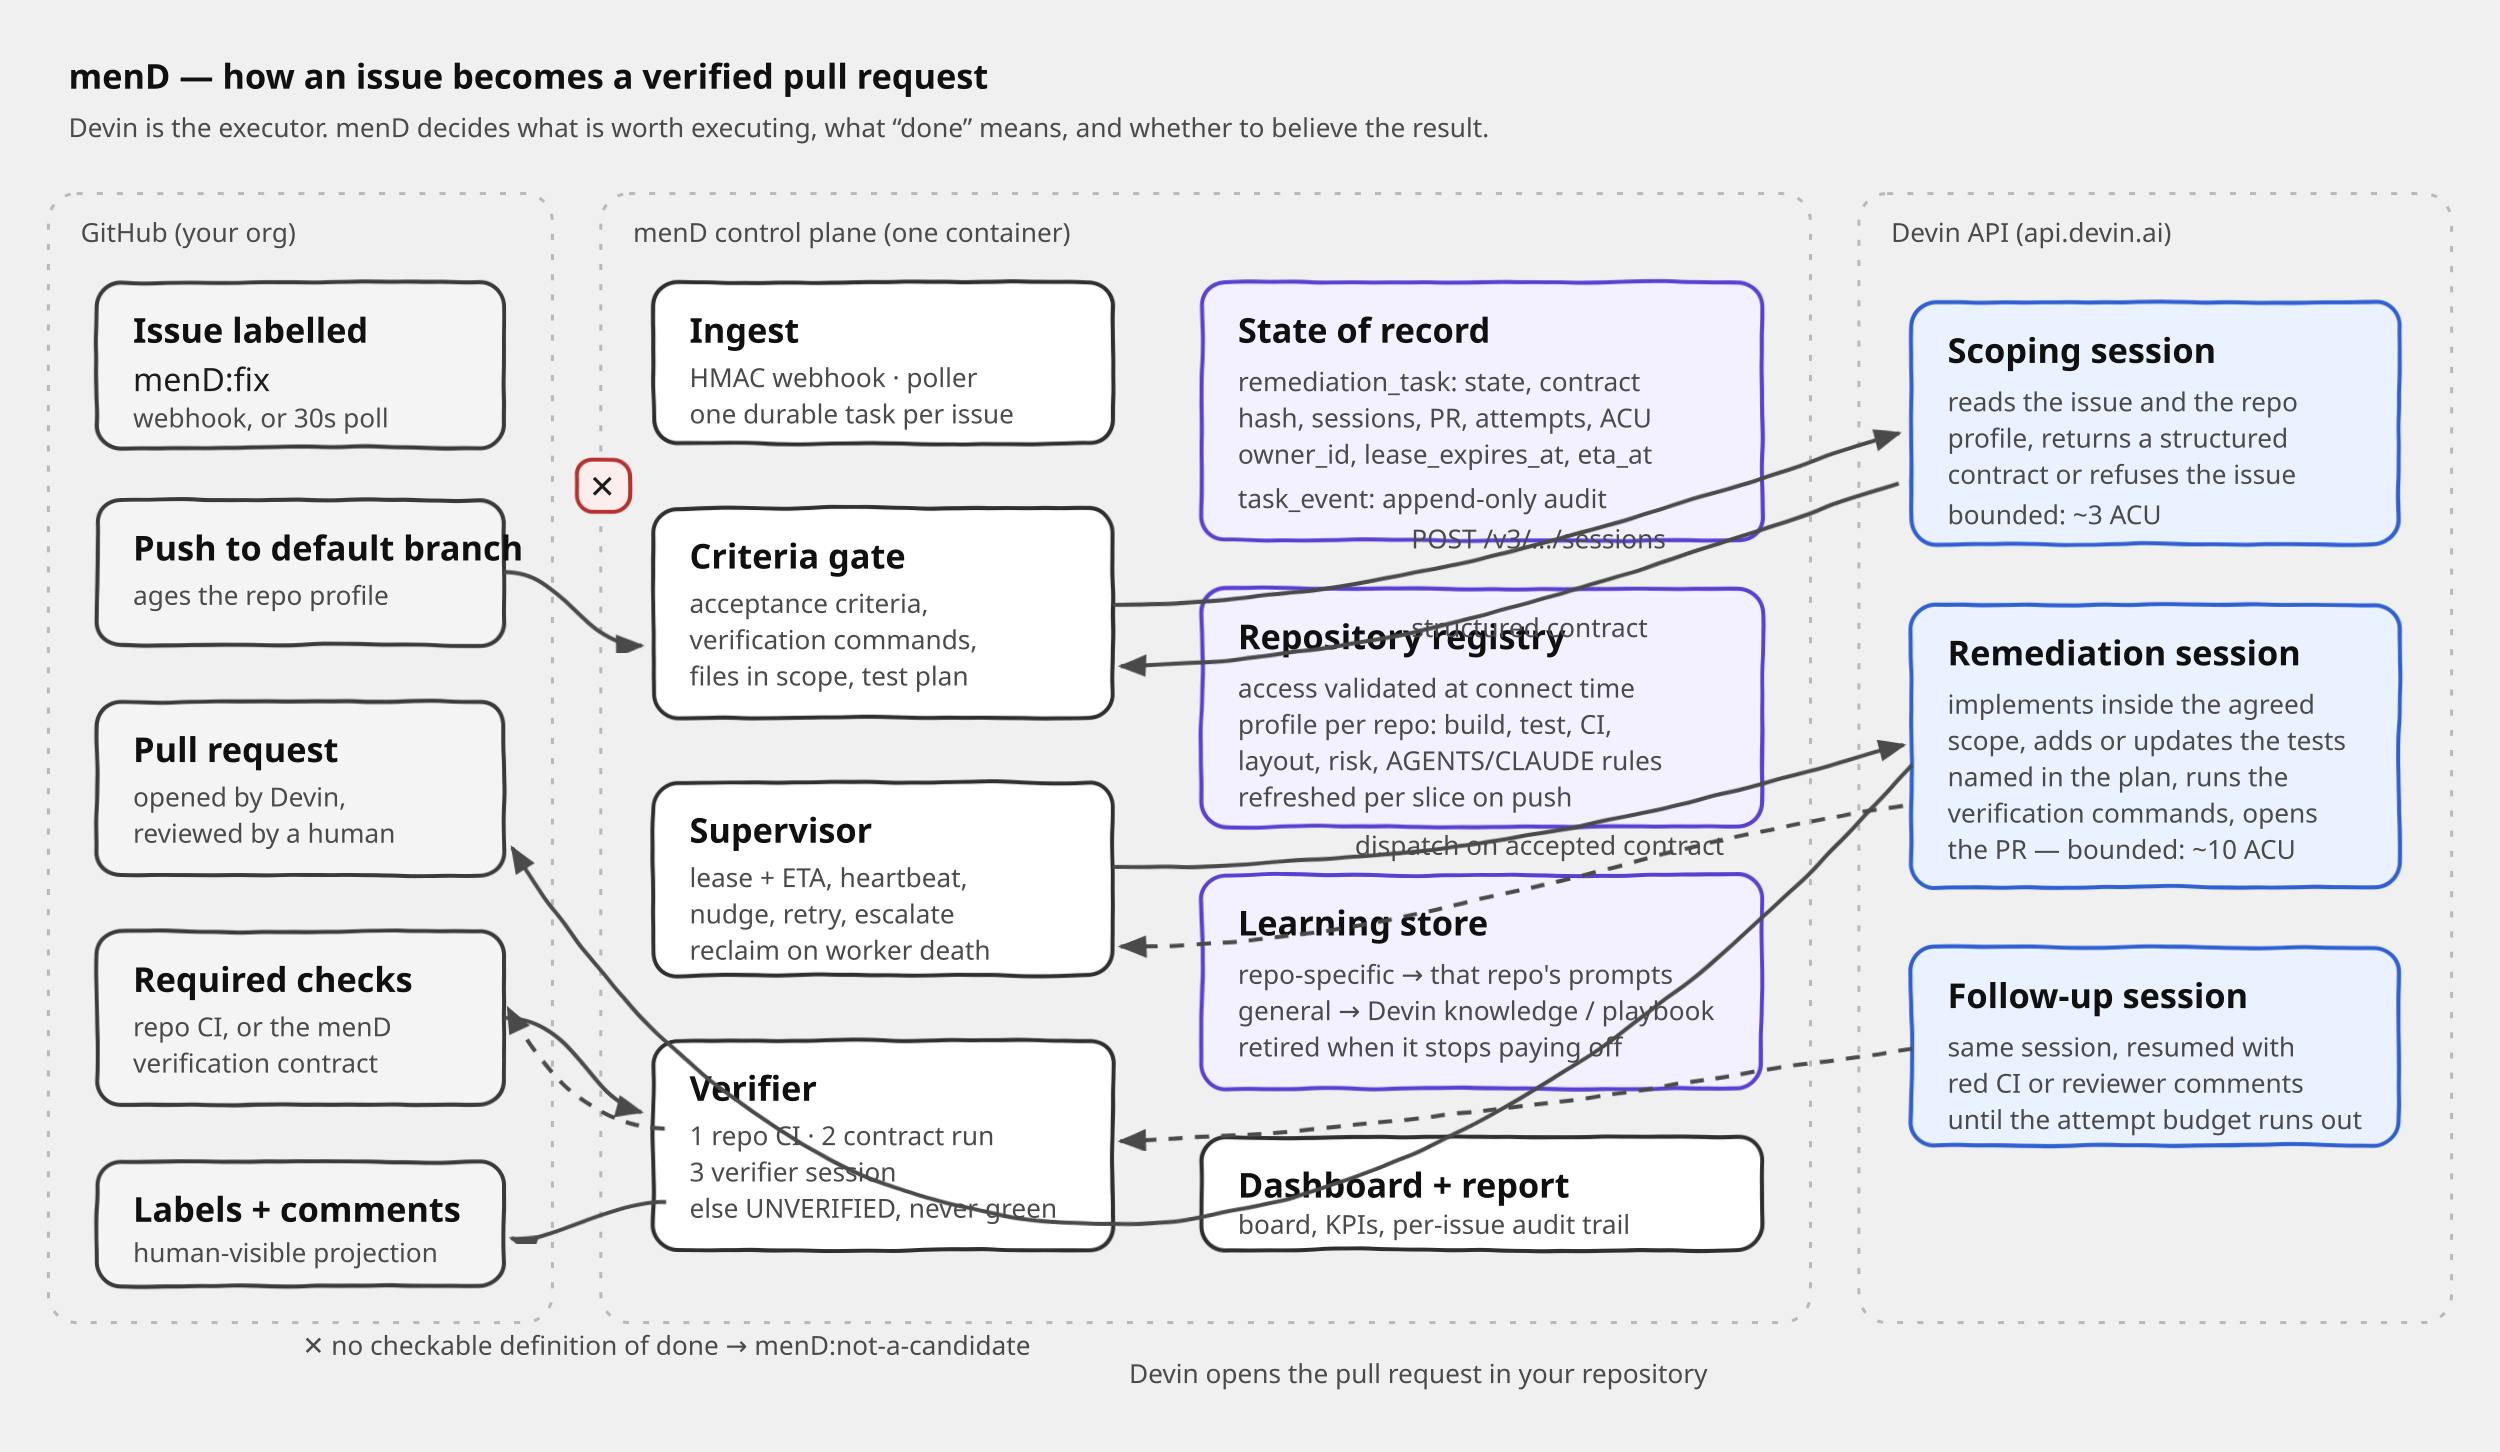
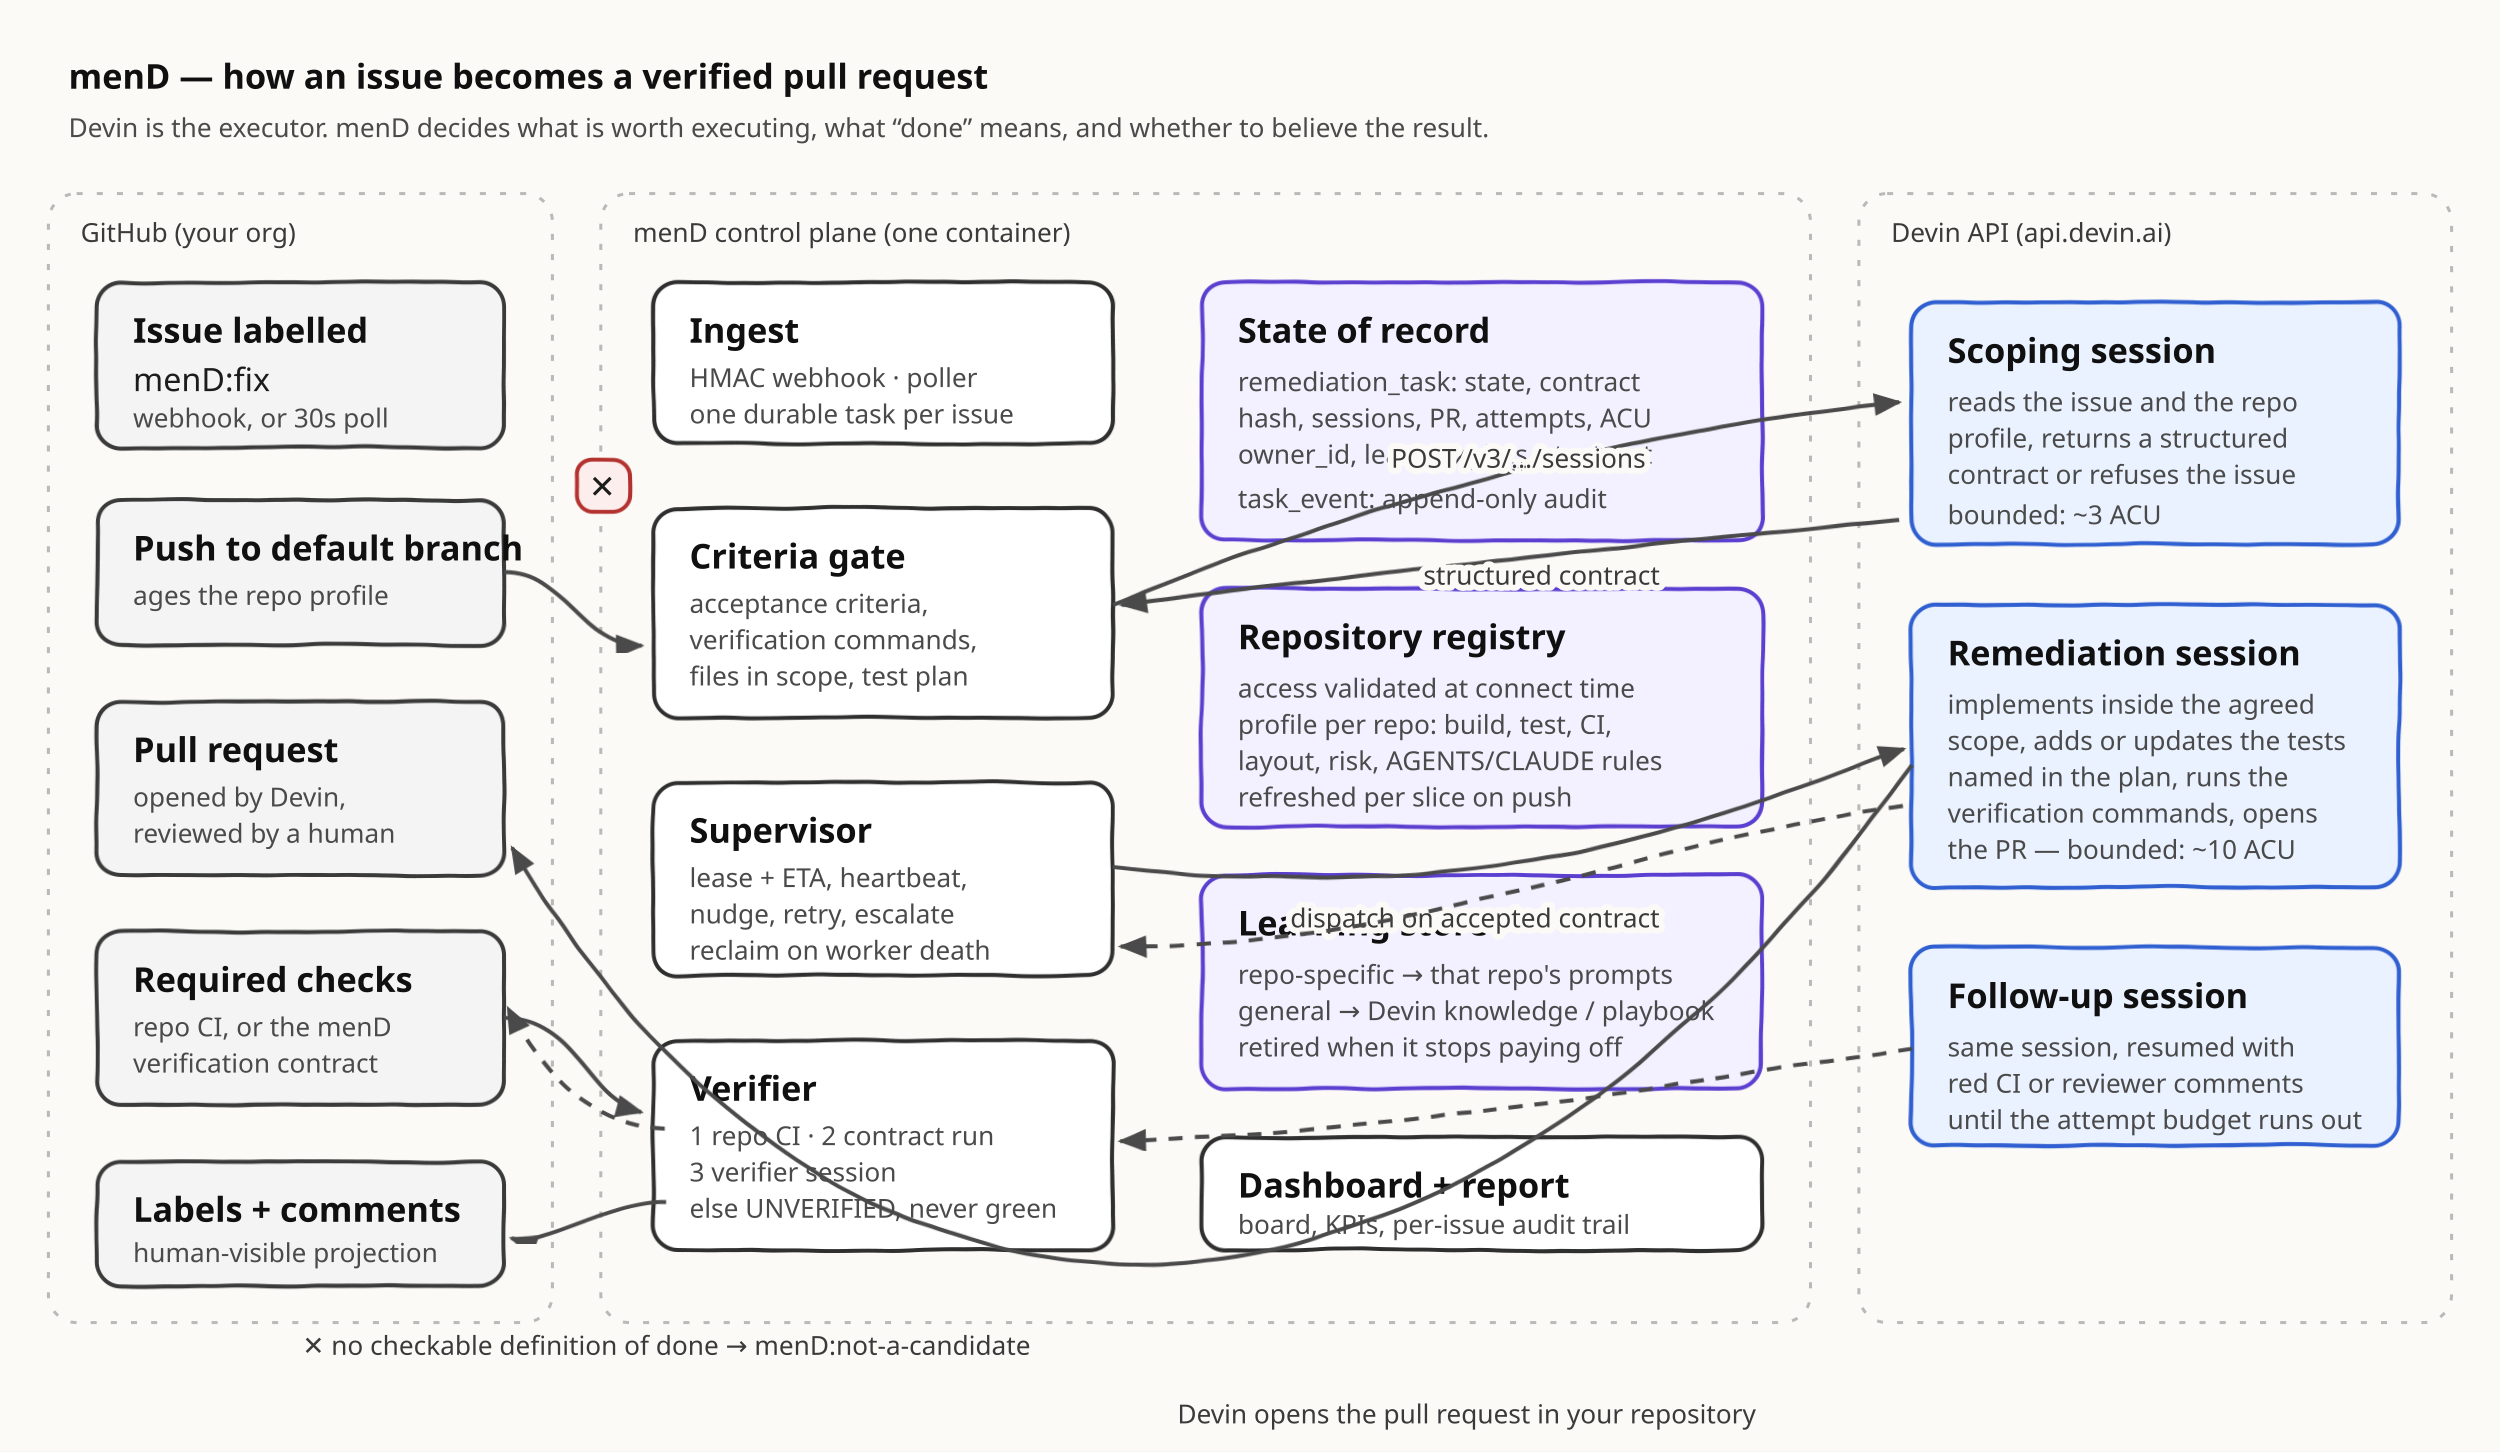
<svg xmlns="http://www.w3.org/2000/svg" viewBox="0 0 1240 720" width="1240" height="720" font-family="'Segoe Print','Bradley Hand','Comic Sans MS',ui-rounded,sans-serif" role="img" aria-label="menD architecture: GitHub events enter menD, the criteria gate decides candidacy, Devin sessions scope and remediate, verification gates success, and outcomes feed a learning store">
  <defs>
    <filter id="rough">
      <feTurbulence type="fractalNoise" baseFrequency="0.02" numOctaves="3" seed="7" result="noise" />
      <feDisplacementMap in="SourceGraphic" in2="noise" scale="2.2" xChannelSelector="R" yChannelSelector="G" />
    </filter>
    <marker id="arrow" viewBox="0 0 10 10" refX="9" refY="5" markerWidth="7" markerHeight="7" orient="auto-start-reverse">
      <path d="M 0 1 L 10 5 L 0 9 z" fill="#4a4a4a" />
    </marker>
    <style>
      .box { fill: #ffffff; stroke: #2f2f2f; stroke-width: 2; filter: url(#rough); }
      .devin { fill: #eaf1ff; stroke: #2f5fd0; }
      .store { fill: #f3f0ff; stroke: #5b3fd0; }
      .github { fill: #f4f4f4; stroke: #3a3a3a; }
      .good { fill: #e9f9f0; stroke: #10794a; }
      .bad  { fill: #fdeeee; stroke: #b3322f; }
      .t  { font-size: 16px; fill: #1c1c1c; }
      .h  { font-size: 17px; font-weight: 700; fill: #101010; }
      .s  { font-size: 13px; fill: #4a4a4a; }
-       .lbl{ font-size: 13px; fill: #4a4a4a; }
+       .lbl{ font-size: 13px; fill: #3a3a3a; paint-order: stroke; stroke: #fbfaf7; stroke-width: 6px;
+             stroke-linejoin: round; }
      .flow { fill: none; stroke: #4a4a4a; stroke-width: 2; marker-end: url(#arrow); filter: url(#rough); }
      .dash { stroke-dasharray: 7 6; }
      .zone { fill: none; stroke: #b9b9b9; stroke-width: 1.5; stroke-dasharray: 3 7; }
    </style>
  </defs>
+   <rect x="0" y="0" width="1240" height="720" fill="#fbfaf7" />
  <text x="34" y="44" class="h" font-size="24">menD — how an issue becomes a verified pull request</text>
  <text x="34" y="68" class="s" font-size="14">Devin is the executor. menD decides what is worth executing, what “done” means, and whether to believe the result.</text>
  <rect x="24" y="96" width="250" height="560" rx="14" class="zone" />
  <text x="40" y="120" class="lbl">GitHub (your org)</text>
  <rect x="298" y="96" width="600" height="560" rx="14" class="zone" />
  <text x="314" y="120" class="lbl">menD control plane (one container)</text>
  <rect x="922" y="96" width="294" height="560" rx="14" class="zone" />
  <text x="938" y="120" class="lbl">Devin API (api.devin.ai)</text>
  <rect x="48" y="140" width="202" height="82" rx="12" class="box github" />
  <text x="66" y="170" class="h">Issue labelled</text>
  <text x="66" y="194" class="t">menD:fix</text>
  <text x="66" y="212" class="s">webhook, or 30s poll</text>
  <rect x="48" y="248" width="202" height="72" rx="12" class="box github" />
  <text x="66" y="278" class="h">Push to default branch</text>
  <text x="66" y="300" class="s">ages the repo profile</text>
  <rect x="48" y="348" width="202" height="86" rx="12" class="box github" />
  <text x="66" y="378" class="h">Pull request</text>
  <text x="66" y="400" class="s">opened by Devin,</text>
  <text x="66" y="418" class="s">reviewed by a human</text>
  <rect x="48" y="462" width="202" height="86" rx="12" class="box github" />
  <text x="66" y="492" class="h">Required checks</text>
  <text x="66" y="514" class="s">repo CI, or the menD</text>
  <text x="66" y="532" class="s">verification contract</text>
  <rect x="48" y="576" width="202" height="62" rx="12" class="box github" />
  <text x="66" y="606" class="h">Labels + comments</text>
  <text x="66" y="626" class="s">human-visible projection</text>
  <rect x="324" y="140" width="228" height="80" rx="12" class="box" />
  <text x="342" y="170" class="h">Ingest</text>
  <text x="342" y="192" class="s">HMAC webhook · poller</text>
  <text x="342" y="210" class="s">one durable task per issue</text>
  <rect x="324" y="252" width="228" height="104" rx="12" class="box" />
  <text x="342" y="282" class="h">Criteria gate</text>
  <text x="342" y="304" class="s">acceptance criteria,</text>
  <text x="342" y="322" class="s">verification commands,</text>
  <text x="342" y="340" class="s">files in scope, test plan</text>
  <rect x="324" y="388" width="228" height="96" rx="12" class="box" />
  <text x="342" y="418" class="h">Supervisor</text>
  <text x="342" y="440" class="s">lease + ETA, heartbeat,</text>
  <text x="342" y="458" class="s">nudge, retry, escalate</text>
  <text x="342" y="476" class="s">reclaim on worker death</text>
  <rect x="324" y="516" width="228" height="104" rx="12" class="box" />
  <text x="342" y="546" class="h">Verifier</text>
  <text x="342" y="568" class="s">1 repo CI · 2 contract run</text>
  <text x="342" y="586" class="s">3 verifier session</text>
  <text x="342" y="604" class="s">else UNVERIFIED, never green</text>
  <rect x="596" y="140" width="278" height="128" rx="12" class="box store" />
  <text x="614" y="170" class="h">State of record</text>
  <text x="614" y="194" class="s">remediation_task: state, contract</text>
  <text x="614" y="212" class="s">hash, sessions, PR, attempts, ACU</text>
  <text x="614" y="230" class="s">owner_id, lease_expires_at, eta_at</text>
  <text x="614" y="252" class="s">task_event: append-only audit</text>
  <rect x="596" y="292" width="278" height="118" rx="12" class="box store" />
  <text x="614" y="322" class="h">Repository registry</text>
  <text x="614" y="346" class="s">access validated at connect time</text>
  <text x="614" y="364" class="s">profile per repo: build, test, CI,</text>
  <text x="614" y="382" class="s">layout, risk, AGENTS/CLAUDE rules</text>
  <text x="614" y="400" class="s">refreshed per slice on push</text>
  <rect x="596" y="434" width="278" height="106" rx="12" class="box store" />
  <text x="614" y="464" class="h">Learning store</text>
  <text x="614" y="488" class="s">repo-specific → that repo's prompts</text>
  <text x="614" y="506" class="s">general → Devin knowledge / playbook</text>
  <text x="614" y="524" class="s">retired when it stops paying off</text>
  <rect x="596" y="564" width="278" height="56" rx="12" class="box" />
  <text x="614" y="594" class="h">Dashboard + report</text>
  <text x="614" y="612" class="s">board, KPIs, per-issue audit trail</text>
  <rect x="948" y="150" width="242" height="120" rx="12" class="box devin" />
  <text x="966" y="180" class="h">Scoping session</text>
  <text x="966" y="204" class="s">reads the issue and the repo</text>
  <text x="966" y="222" class="s">profile, returns a structured</text>
  <text x="966" y="240" class="s">contract or refuses the issue</text>
  <text x="966" y="260" class="s">bounded: ~3 ACU</text>
  <rect x="948" y="300" width="242" height="140" rx="12" class="box devin" />
  <text x="966" y="330" class="h">Remediation session</text>
  <text x="966" y="354" class="s">implements inside the agreed</text>
  <text x="966" y="372" class="s">scope, adds or updates the tests</text>
  <text x="966" y="390" class="s">named in the plan, runs the</text>
  <text x="966" y="408" class="s">verification commands, opens</text>
  <text x="966" y="426" class="s">the PR — bounded: ~10 ACU</text>
  <rect x="948" y="470" width="242" height="98" rx="12" class="box devin" />
  <text x="966" y="500" class="h">Follow-up session</text>
  <text x="966" y="524" class="s">same session, resumed with</text>
  <text x="966" y="542" class="s">red CI or reviewer comments</text>
  <text x="966" y="560" class="s">until the attempt budget runs out</text>
  <rect x="324" y="644" width="110" height="0" class="box" />
  <path class="flow" d="M250 181 H 318" />
  <path class="flow" d="M250 284 C 280 284, 290 320, 318 320" />
  <path class="flow" d="M438 220 V 246" />
  <path class="flow" d="M438 356 V 382" />
  <path class="flow" d="M438 484 V 510" />
  <path class="flow" d="M250 505 C 285 505, 292 545, 318 552" />
-   <path class="flow" d="M552 300 C 700 300, 830 250, 942 215" />
-   <text x="700" y="272" class="lbl">POST /v3/.../sessions</text>
-   <path class="flow" d="M942 240 C 830 275, 700 330, 556 330" />
-   <text x="700" y="316" class="lbl">structured contract</text>
-   <path class="flow" d="M552 430 C 760 430, 860 390, 944 370" />
-   <text x="672" y="424" class="lbl">dispatch on accepted contract</text>
+   <path class="flow" d="M552 300 C 700 240, 830 210, 942 200" />
+   <text x="690" y="232" class="lbl">POST /v3/.../sessions</text>
+   <path class="flow" d="M942 258 C 830 268, 700 282, 556 300" />
+   <text x="706" y="290" class="lbl">structured contract</text>
+   <path class="flow" d="M552 430 C 760 452, 860 400, 944 372" />
+   <text x="640" y="460" class="lbl">dispatch on accepted contract</text>
  <path class="flow dash" d="M944 400 C 800 420, 700 470, 556 470" />
  <path class="flow dash" d="M948 520 C 820 540, 700 560, 556 566" />
  <path class="flow" d="M552 200 H 590" />
  <path class="flow" d="M552 340 H 590" />
  <path class="flow" d="M552 470 H 590" />
  <path class="flow" d="M552 590 H 590" />
  <path class="flow" d="M330 596 C 300 596, 270 620, 254 614" />
  <path class="flow dash" d="M330 560 C 290 560, 262 520, 252 500" />
-   <path class="flow" d="M948 380 C 700 660, 420 690, 254 420" />
-   <text x="560" y="686" class="lbl">Devin opens the pull request in your repository</text>
+   <path class="flow" d="M948 380 C 720 700, 420 704, 254 420" />
+   <text x="584" y="706" class="lbl">Devin opens the pull request in your repository</text>
  <rect x="286" y="228" width="26" height="26" rx="8" class="box bad" />
  <text x="292" y="247" class="t" font-size="14">✕</text>
  <text x="150" y="672" class="lbl">✕ no checkable definition of done → menD:not-a-candidate</text>
</svg>
